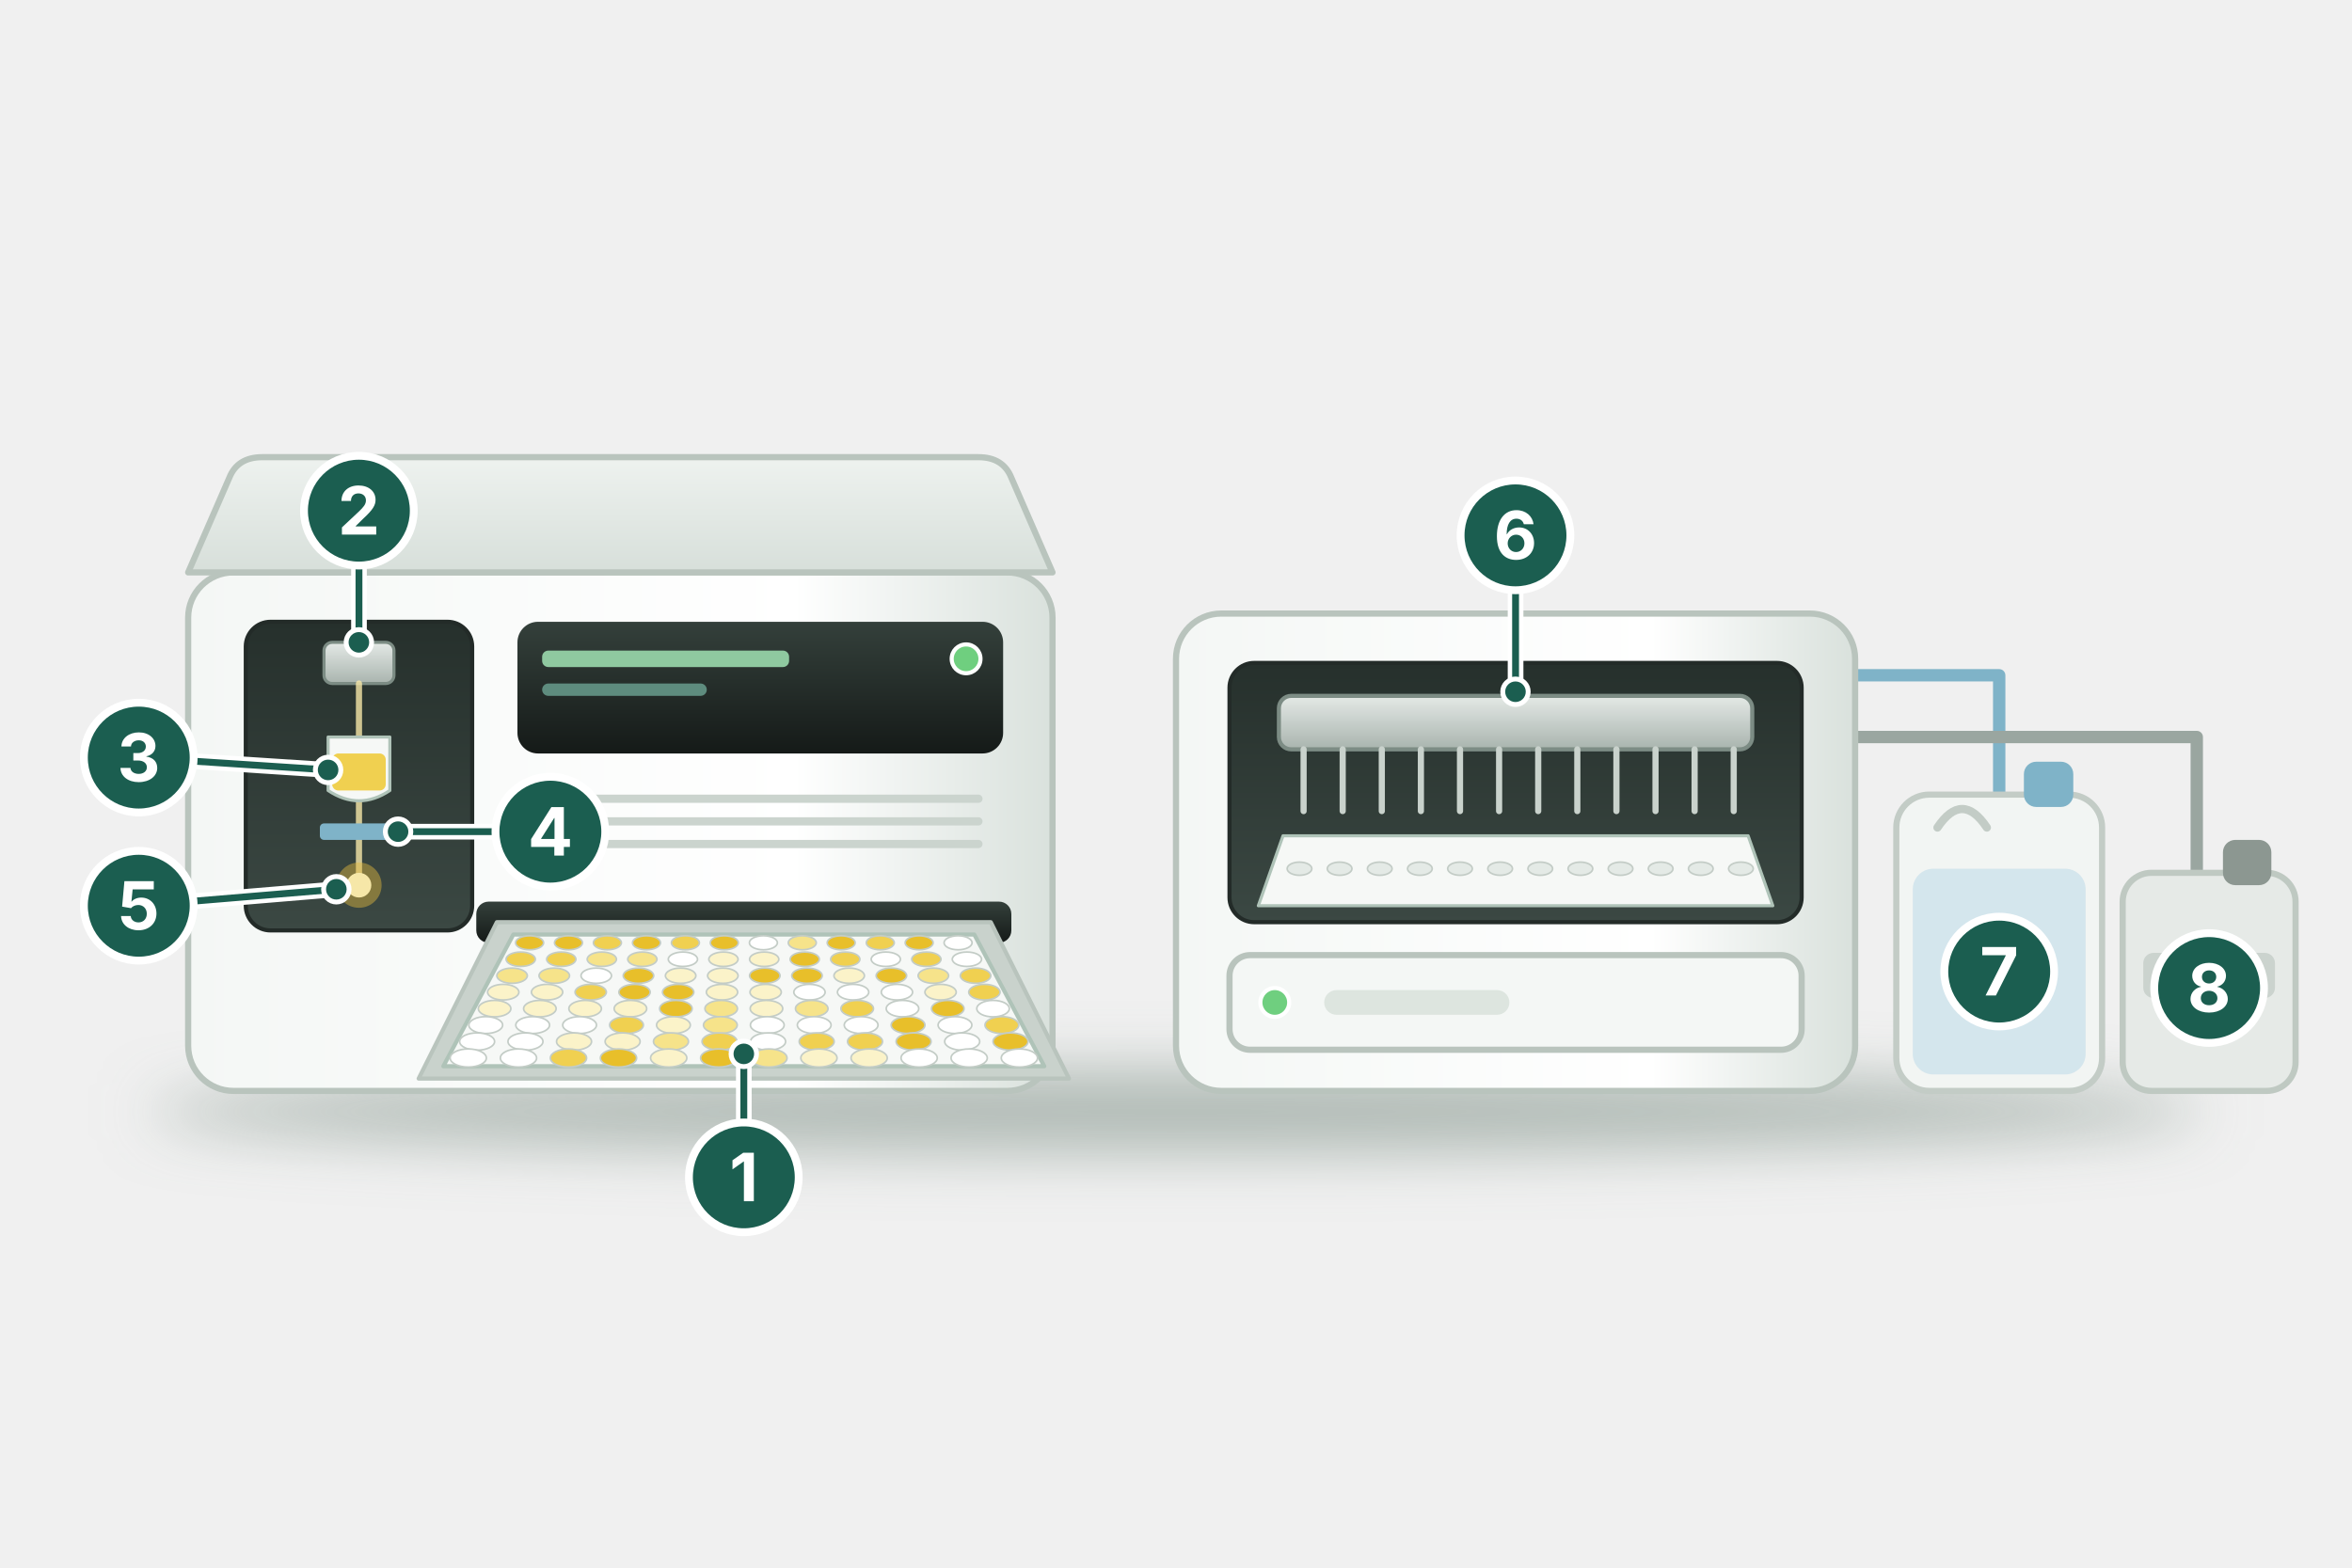
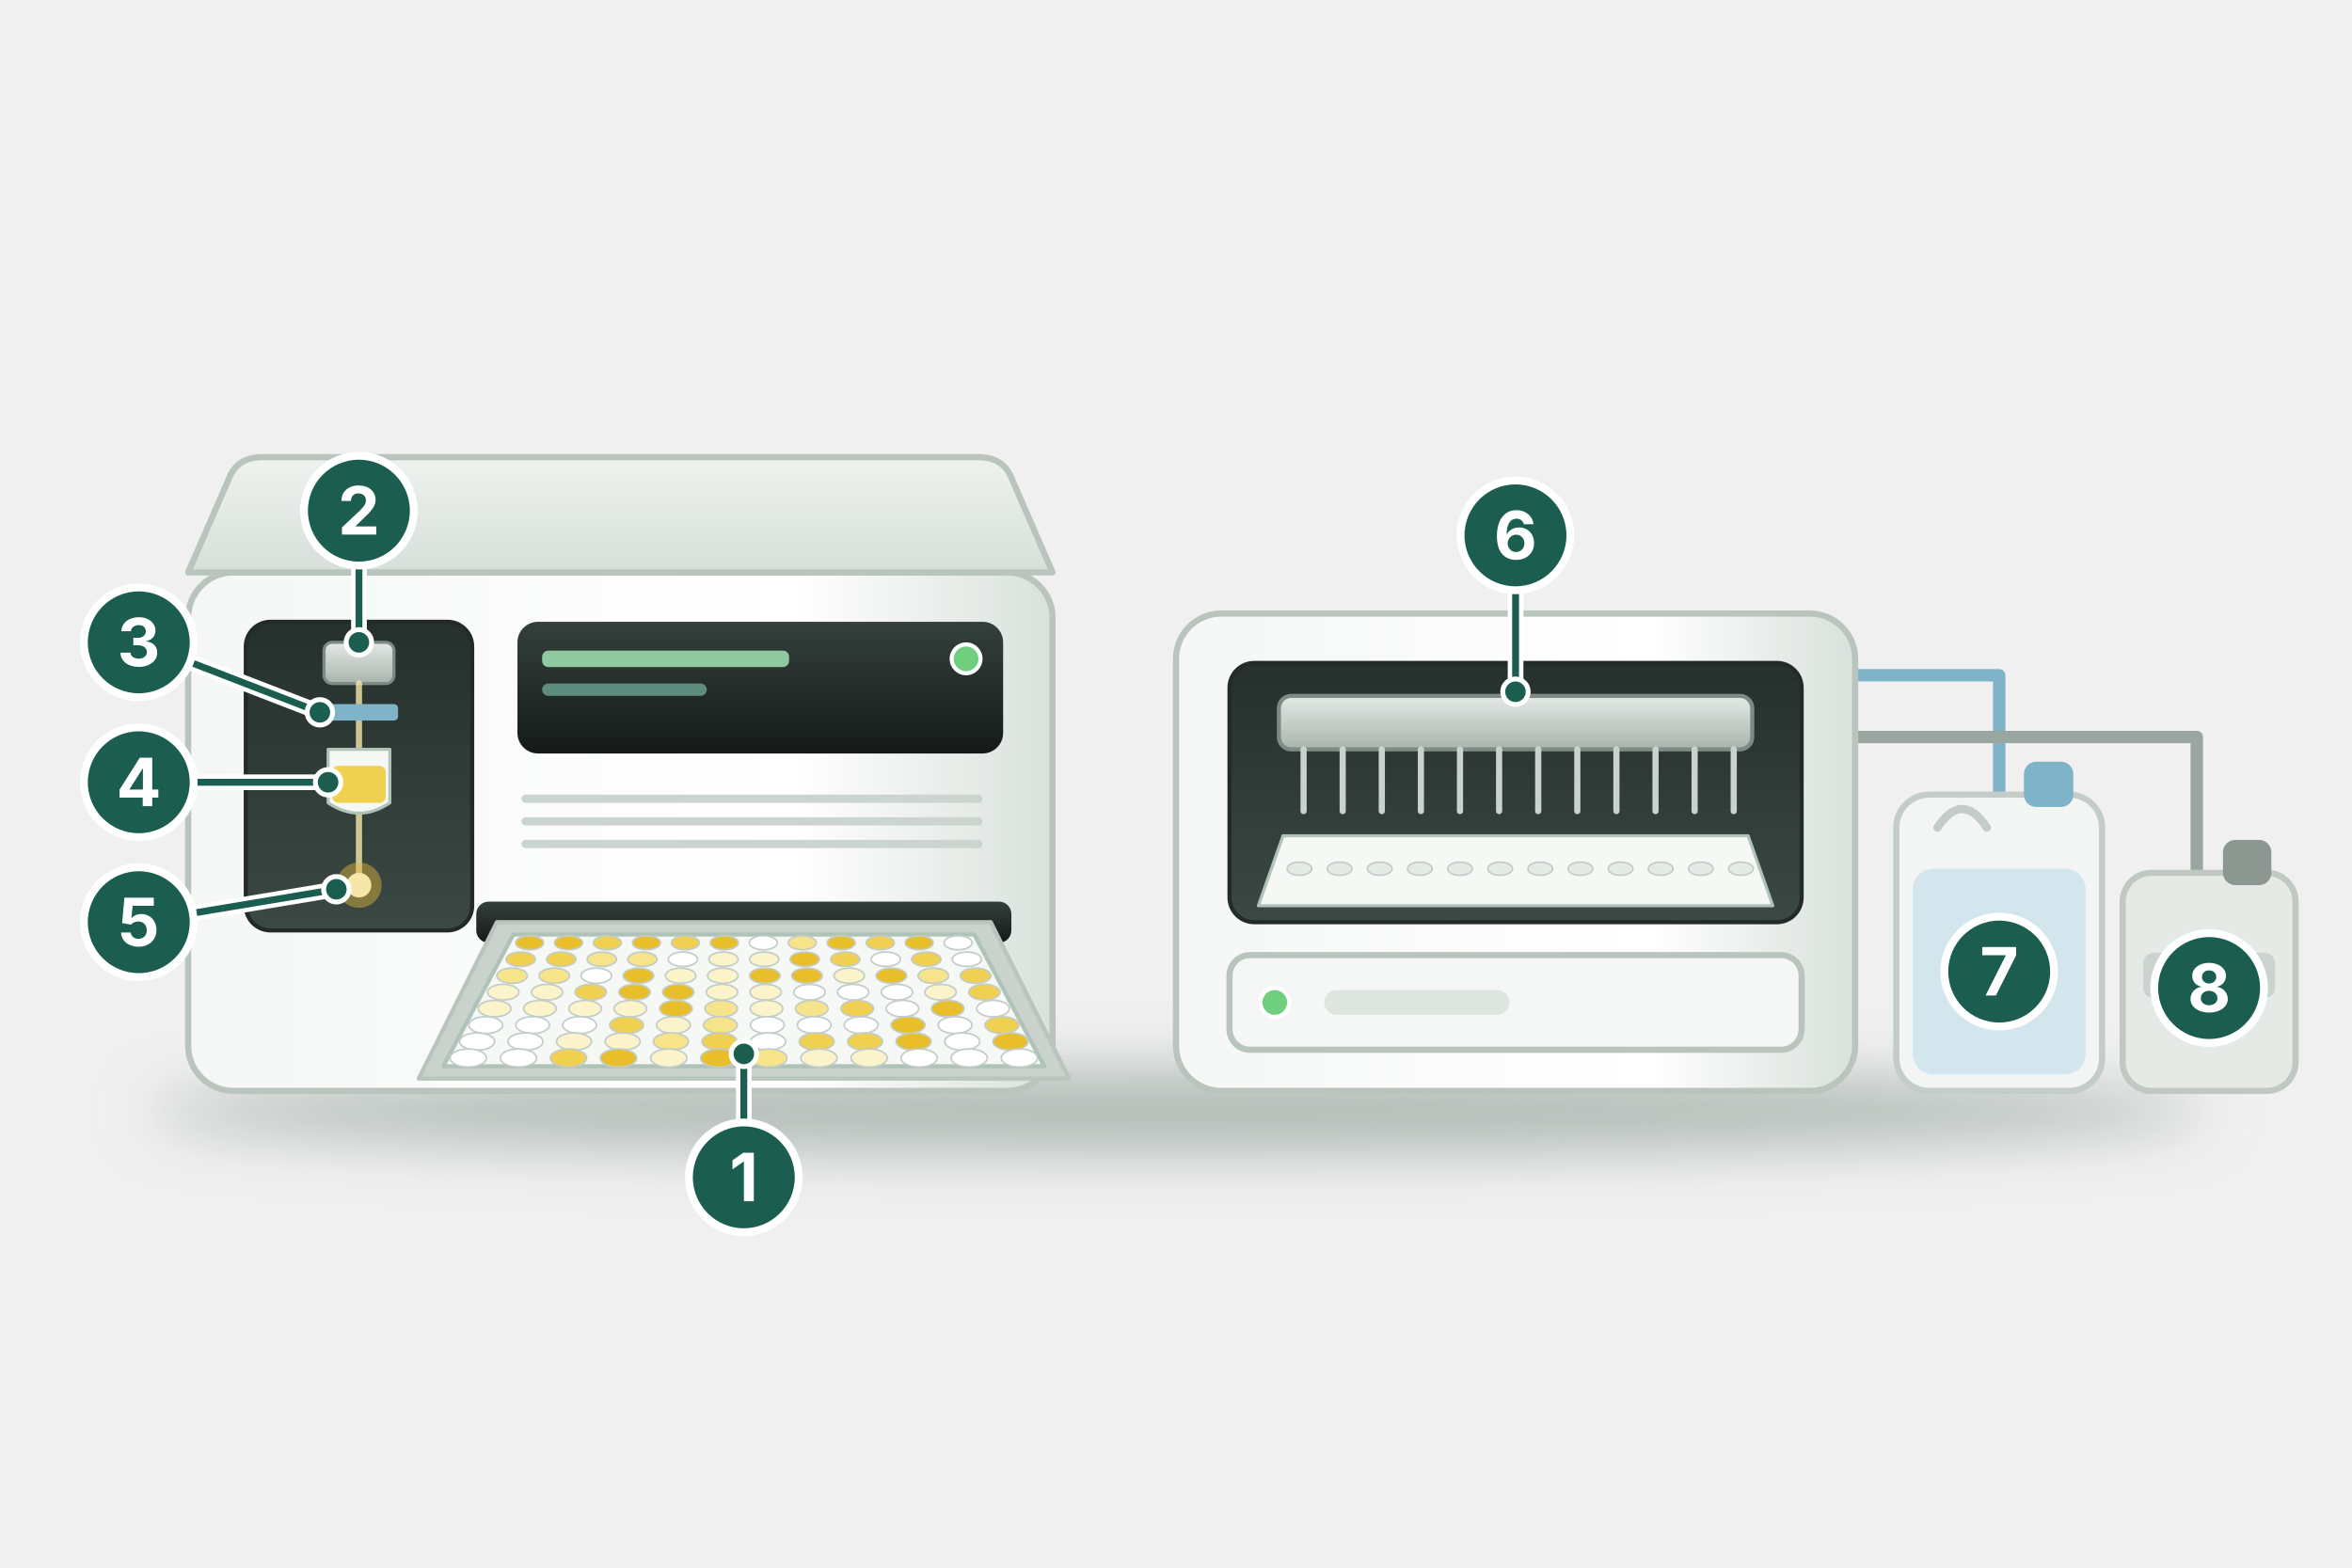
<svg xmlns="http://www.w3.org/2000/svg" viewBox="0 0 1200 800" width="1200" height="800">
  <defs>
    <linearGradient id="body" x1="0" y1="0" x2="0" y2="1">
      <stop offset="0" stop-color="#FFFFFF" />
      <stop offset="1" stop-color="#E1E7E3" />
    </linearGradient>
    <linearGradient id="bodyH" x1="0" y1="0" x2="1" y2="0">
      <stop offset="0" stop-color="#F4F7F5" />
      <stop offset="0.7" stop-color="#FFFFFF" />
      <stop offset="1" stop-color="#D9E1DC" />
    </linearGradient>
    <linearGradient id="topP" x1="0" y1="0" x2="0" y2="1">
      <stop offset="0" stop-color="#EEF2EF" />
      <stop offset="1" stop-color="#D7DFDA" />
    </linearGradient>
    <linearGradient id="deck" x1="0" y1="0" x2="0" y2="1">
      <stop offset="0" stop-color="#C9D4CE" />
      <stop offset="1" stop-color="#E4EAE6" />
    </linearGradient>
    <linearGradient id="screen" x1="0" y1="0" x2="1" y2="1">
      <stop offset="0" stop-color="#1F5A4C" />
      <stop offset="1" stop-color="#143C33" />
    </linearGradient>
    <linearGradient id="dark" x1="0" y1="0" x2="0" y2="1">
      <stop offset="0" stop-color="#34403B" />
      <stop offset="1" stop-color="#151A18" />
    </linearGradient>
    <linearGradient id="niche" x1="0" y1="0" x2="0" y2="1">
      <stop offset="0" stop-color="#26302C" />
      <stop offset="1" stop-color="#3B4843" />
    </linearGradient>
    <linearGradient id="metal" x1="0" y1="0" x2="0" y2="1">
      <stop offset="0" stop-color="#E4E9E6" />
      <stop offset="1" stop-color="#A9B4AE" />
    </linearGradient>
    <linearGradient id="glass" x1="0" y1="0" x2="1" y2="1">
      <stop offset="0" stop-color="#FFFFFF" stop-opacity="0.55" />
      <stop offset="0.45" stop-color="#FFFFFF" stop-opacity="0.08" />
      <stop offset="1" stop-color="#CFE9D9" stop-opacity="0.25" />
    </linearGradient>
    <linearGradient id="liquid" x1="0" y1="0" x2="0" y2="1">
      <stop offset="0" stop-color="#F0D36B" />
      <stop offset="1" stop-color="#E0B73A" />
    </linearGradient>
    <filter id="soft" filterUnits="userSpaceOnUse" x="0" y="0" width="1200" height="800">
      <feGaussianBlur stdDeviation="14" />
    </filter>
  </defs>
  <g transform="translate(-30,-180.4) scale(1.05)">
    <ellipse cx="600" cy="712" rx="500" ry="20" fill="#6F8479" opacity="0.5" filter="url(#soft)" />
    <rect x="120" y="450" width="420" height="252" rx="22" fill="url(#bodyH)" stroke="#B9C4BD" stroke-width="3" />
    <path d="M120 450 L140 404 Q144 394 156 394 H504 Q516 394 520 404 L540 450 Z" fill="url(#topP)" stroke="#B9C4BD" stroke-width="3" stroke-linecap="round" stroke-linejoin="round" />
    <rect x="148" y="474" width="110" height="150" rx="12" fill="url(#niche)" stroke="#232B28" stroke-width="2" />
    <rect x="186" y="484" width="34" height="20" rx="4" fill="url(#metal)" stroke="#7C8C84" stroke-width="1.5" />
    <line x1="203" y1="504" x2="203" y2="600" stroke="#F6E7A8" stroke-width="3" stroke-linecap="round" opacity="0.8" />
-     <path d="M188 530 H218 V 556 Q203 566 188 556 Z" fill="#F6F8F6" stroke="#AFC3B8" stroke-width="1.5" stroke-linecap="round" stroke-linejoin="round" />
-     <rect x="190" y="538" width="26" height="18" rx="3" fill="#F0D050" />
-     <rect x="184" y="572" width="38" height="8" rx="2" fill="#7FB3C8" />
+     <rect x="184" y="514" width="38" height="8" rx="2" fill="#7FB3C8" />
+     <path d="M188 536 H218 V 562 Q203 572 188 562 Z" fill="#F6F8F6" stroke="#AFC3B8" stroke-width="1.5" stroke-linecap="round" stroke-linejoin="round" />
+     <rect x="190" y="544" width="26" height="18" rx="3" fill="#F0D050" />
    <ellipse cx="203.0" cy="602.0" rx="11.0" ry="11.0" fill="#E3B93C" opacity="0.45" />
    <ellipse cx="203.0" cy="602.0" rx="6.0" ry="6.0" fill="#F6E7A8" />
    <rect x="280" y="474" width="236" height="64" rx="10" fill="url(#dark)" />
    <rect x="292" y="488" width="120" height="8" rx="3" fill="#8FC9A0" />
    <rect x="292" y="504" width="80" height="6" rx="3" fill="#5E8C7E" />
    <ellipse cx="498.0" cy="492.0" rx="7.0" ry="7.0" fill="#6FCF7F" stroke="#FFFFFF" stroke-width="2" />
    <line x1="284" y1="560" x2="504" y2="560" stroke="#CBD4CE" stroke-width="4" stroke-linecap="round" />
    <line x1="284" y1="571" x2="504" y2="571" stroke="#CBD4CE" stroke-width="4" stroke-linecap="round" />
    <line x1="284" y1="582" x2="504" y2="582" stroke="#CBD4CE" stroke-width="4" stroke-linecap="round" />
    <rect x="260" y="610" width="260" height="20" rx="6" fill="url(#dark)" />
    <path d="M232 696 L270 620 H510 L548 696 Z" fill="#C9D2CC" stroke="#B9C4BD" stroke-width="2" stroke-linecap="round" stroke-linejoin="round" />
    <path d="M244 690 L278 626 H502 L536 690 Z" fill="#F6F8F6" stroke="#AFC3B8" stroke-width="2" stroke-linecap="round" stroke-linejoin="round" />
    <ellipse cx="285.9" cy="630.0" rx="6.8" ry="3.4" fill="#E8BF2A" stroke="#C3CCC6" stroke-width="0.8" />
    <ellipse cx="304.8" cy="630.0" rx="6.8" ry="3.4" fill="#E8BF2A" stroke="#C3CCC6" stroke-width="0.8" />
    <ellipse cx="323.7" cy="630.0" rx="6.8" ry="3.4" fill="#F0D050" stroke="#C3CCC6" stroke-width="0.8" />
    <ellipse cx="342.7" cy="630.0" rx="6.8" ry="3.4" fill="#E8BF2A" stroke="#C3CCC6" stroke-width="0.8" />
    <ellipse cx="361.6" cy="630.0" rx="6.8" ry="3.4" fill="#F0D050" stroke="#C3CCC6" stroke-width="0.8" />
    <ellipse cx="380.5" cy="630.0" rx="6.8" ry="3.4" fill="#E8BF2A" stroke="#C3CCC6" stroke-width="0.8" />
    <ellipse cx="399.5" cy="630.0" rx="6.8" ry="3.4" fill="#FFFFFF" stroke="#C3CCC6" stroke-width="0.8" />
    <ellipse cx="418.4" cy="630.0" rx="6.8" ry="3.4" fill="#F6E38A" stroke="#C3CCC6" stroke-width="0.8" />
    <ellipse cx="437.3" cy="630.0" rx="6.8" ry="3.4" fill="#E8BF2A" stroke="#C3CCC6" stroke-width="0.8" />
    <ellipse cx="456.3" cy="630.0" rx="6.8" ry="3.4" fill="#F0D050" stroke="#C3CCC6" stroke-width="0.8" />
    <ellipse cx="475.2" cy="630.0" rx="6.8" ry="3.4" fill="#E8BF2A" stroke="#C3CCC6" stroke-width="0.8" />
    <ellipse cx="494.1" cy="630.0" rx="6.8" ry="3.4" fill="#FFFFFF" stroke="#C3CCC6" stroke-width="0.8" />
    <ellipse cx="281.6" cy="638.0" rx="7.1" ry="3.5" fill="#F0D050" stroke="#C3CCC6" stroke-width="0.8" />
    <ellipse cx="301.3" cy="638.0" rx="7.1" ry="3.5" fill="#F0D050" stroke="#C3CCC6" stroke-width="0.8" />
    <ellipse cx="321.0" cy="638.0" rx="7.1" ry="3.5" fill="#F6E38A" stroke="#C3CCC6" stroke-width="0.8" />
    <ellipse cx="340.7" cy="638.0" rx="7.1" ry="3.5" fill="#F6E38A" stroke="#C3CCC6" stroke-width="0.8" />
    <ellipse cx="360.4" cy="638.0" rx="7.1" ry="3.5" fill="#FFFFFF" stroke="#C3CCC6" stroke-width="0.8" />
    <ellipse cx="380.1" cy="638.0" rx="7.1" ry="3.5" fill="#FBF3C9" stroke="#C3CCC6" stroke-width="0.8" />
    <ellipse cx="399.9" cy="638.0" rx="7.1" ry="3.5" fill="#FBF3C9" stroke="#C3CCC6" stroke-width="0.8" />
    <ellipse cx="419.6" cy="638.0" rx="7.1" ry="3.5" fill="#E8BF2A" stroke="#C3CCC6" stroke-width="0.8" />
    <ellipse cx="439.3" cy="638.0" rx="7.1" ry="3.5" fill="#F0D050" stroke="#C3CCC6" stroke-width="0.8" />
    <ellipse cx="459.0" cy="638.0" rx="7.1" ry="3.5" fill="#FFFFFF" stroke="#C3CCC6" stroke-width="0.8" />
    <ellipse cx="478.7" cy="638.0" rx="7.1" ry="3.5" fill="#F0D050" stroke="#C3CCC6" stroke-width="0.8" />
    <ellipse cx="498.4" cy="638.0" rx="7.1" ry="3.5" fill="#FFFFFF" stroke="#C3CCC6" stroke-width="0.8" />
    <ellipse cx="277.4" cy="646.0" rx="7.4" ry="3.7" fill="#F6E38A" stroke="#C3CCC6" stroke-width="0.8" />
    <ellipse cx="297.9" cy="646.0" rx="7.4" ry="3.7" fill="#F6E38A" stroke="#C3CCC6" stroke-width="0.8" />
    <ellipse cx="318.3" cy="646.0" rx="7.4" ry="3.7" fill="#FFFFFF" stroke="#C3CCC6" stroke-width="0.8" />
    <ellipse cx="338.8" cy="646.0" rx="7.4" ry="3.7" fill="#E8BF2A" stroke="#C3CCC6" stroke-width="0.8" />
    <ellipse cx="359.3" cy="646.0" rx="7.4" ry="3.7" fill="#FBF3C9" stroke="#C3CCC6" stroke-width="0.8" />
    <ellipse cx="379.8" cy="646.0" rx="7.4" ry="3.7" fill="#FBF3C9" stroke="#C3CCC6" stroke-width="0.8" />
    <ellipse cx="400.2" cy="646.0" rx="7.4" ry="3.7" fill="#E8BF2A" stroke="#C3CCC6" stroke-width="0.8" />
    <ellipse cx="420.7" cy="646.0" rx="7.4" ry="3.7" fill="#E8BF2A" stroke="#C3CCC6" stroke-width="0.8" />
    <ellipse cx="441.2" cy="646.0" rx="7.4" ry="3.7" fill="#FBF3C9" stroke="#C3CCC6" stroke-width="0.8" />
    <ellipse cx="461.7" cy="646.0" rx="7.4" ry="3.7" fill="#E8BF2A" stroke="#C3CCC6" stroke-width="0.8" />
    <ellipse cx="482.1" cy="646.0" rx="7.4" ry="3.7" fill="#F6E38A" stroke="#C3CCC6" stroke-width="0.8" />
    <ellipse cx="502.6" cy="646.0" rx="7.4" ry="3.7" fill="#F0D050" stroke="#C3CCC6" stroke-width="0.8" />
    <ellipse cx="273.1" cy="654.0" rx="7.6" ry="3.8" fill="#FBF3C9" stroke="#C3CCC6" stroke-width="0.8" />
    <ellipse cx="294.4" cy="654.0" rx="7.6" ry="3.8" fill="#FBF3C9" stroke="#C3CCC6" stroke-width="0.8" />
    <ellipse cx="315.6" cy="654.0" rx="7.6" ry="3.8" fill="#F0D050" stroke="#C3CCC6" stroke-width="0.8" />
    <ellipse cx="336.9" cy="654.0" rx="7.6" ry="3.8" fill="#E8BF2A" stroke="#C3CCC6" stroke-width="0.8" />
    <ellipse cx="358.1" cy="654.0" rx="7.6" ry="3.8" fill="#E8BF2A" stroke="#C3CCC6" stroke-width="0.8" />
    <ellipse cx="379.4" cy="654.0" rx="7.6" ry="3.8" fill="#FBF3C9" stroke="#C3CCC6" stroke-width="0.8" />
    <ellipse cx="400.6" cy="654.0" rx="7.6" ry="3.8" fill="#FBF3C9" stroke="#C3CCC6" stroke-width="0.8" />
    <ellipse cx="421.9" cy="654.0" rx="7.6" ry="3.8" fill="#FFFFFF" stroke="#C3CCC6" stroke-width="0.8" />
    <ellipse cx="443.1" cy="654.0" rx="7.6" ry="3.8" fill="#FFFFFF" stroke="#C3CCC6" stroke-width="0.8" />
    <ellipse cx="464.4" cy="654.0" rx="7.6" ry="3.8" fill="#FFFFFF" stroke="#C3CCC6" stroke-width="0.8" />
    <ellipse cx="485.6" cy="654.0" rx="7.6" ry="3.8" fill="#FBF3C9" stroke="#C3CCC6" stroke-width="0.8" />
    <ellipse cx="506.9" cy="654.0" rx="7.6" ry="3.8" fill="#F0D050" stroke="#C3CCC6" stroke-width="0.8" />
    <ellipse cx="268.9" cy="662.0" rx="7.9" ry="4.0" fill="#FBF3C9" stroke="#C3CCC6" stroke-width="0.8" />
    <ellipse cx="290.9" cy="662.0" rx="7.9" ry="4.0" fill="#FBF3C9" stroke="#C3CCC6" stroke-width="0.8" />
    <ellipse cx="312.9" cy="662.0" rx="7.9" ry="4.0" fill="#FBF3C9" stroke="#C3CCC6" stroke-width="0.8" />
    <ellipse cx="334.9" cy="662.0" rx="7.9" ry="4.0" fill="#FBF3C9" stroke="#C3CCC6" stroke-width="0.8" />
    <ellipse cx="357.0" cy="662.0" rx="7.9" ry="4.0" fill="#E8BF2A" stroke="#C3CCC6" stroke-width="0.8" />
    <ellipse cx="379.0" cy="662.0" rx="7.9" ry="4.0" fill="#F6E38A" stroke="#C3CCC6" stroke-width="0.8" />
    <ellipse cx="401.0" cy="662.0" rx="7.9" ry="4.0" fill="#FBF3C9" stroke="#C3CCC6" stroke-width="0.8" />
    <ellipse cx="423.0" cy="662.0" rx="7.9" ry="4.0" fill="#F6E38A" stroke="#C3CCC6" stroke-width="0.8" />
    <ellipse cx="445.1" cy="662.0" rx="7.9" ry="4.0" fill="#F0D050" stroke="#C3CCC6" stroke-width="0.8" />
    <ellipse cx="467.1" cy="662.0" rx="7.9" ry="4.0" fill="#FFFFFF" stroke="#C3CCC6" stroke-width="0.8" />
    <ellipse cx="489.1" cy="662.0" rx="7.9" ry="4.0" fill="#E8BF2A" stroke="#C3CCC6" stroke-width="0.8" />
    <ellipse cx="511.1" cy="662.0" rx="7.9" ry="4.0" fill="#FFFFFF" stroke="#C3CCC6" stroke-width="0.8" />
    <ellipse cx="264.6" cy="670.0" rx="8.2" ry="4.1" fill="#FFFFFF" stroke="#C3CCC6" stroke-width="0.8" />
    <ellipse cx="287.4" cy="670.0" rx="8.2" ry="4.1" fill="#FFFFFF" stroke="#C3CCC6" stroke-width="0.8" />
    <ellipse cx="310.2" cy="670.0" rx="8.2" ry="4.1" fill="#FFFFFF" stroke="#C3CCC6" stroke-width="0.8" />
    <ellipse cx="333.0" cy="670.0" rx="8.2" ry="4.1" fill="#F0D050" stroke="#C3CCC6" stroke-width="0.8" />
    <ellipse cx="355.8" cy="670.0" rx="8.2" ry="4.1" fill="#FBF3C9" stroke="#C3CCC6" stroke-width="0.8" />
    <ellipse cx="378.6" cy="670.0" rx="8.2" ry="4.1" fill="#F6E38A" stroke="#C3CCC6" stroke-width="0.8" />
    <ellipse cx="401.4" cy="670.0" rx="8.2" ry="4.1" fill="#FFFFFF" stroke="#C3CCC6" stroke-width="0.8" />
    <ellipse cx="424.2" cy="670.0" rx="8.2" ry="4.1" fill="#FFFFFF" stroke="#C3CCC6" stroke-width="0.8" />
    <ellipse cx="447.0" cy="670.0" rx="8.2" ry="4.1" fill="#FFFFFF" stroke="#C3CCC6" stroke-width="0.8" />
    <ellipse cx="469.8" cy="670.0" rx="8.2" ry="4.1" fill="#E8BF2A" stroke="#C3CCC6" stroke-width="0.8" />
    <ellipse cx="492.6" cy="670.0" rx="8.2" ry="4.1" fill="#FFFFFF" stroke="#C3CCC6" stroke-width="0.8" />
    <ellipse cx="515.4" cy="670.0" rx="8.2" ry="4.1" fill="#F0D050" stroke="#C3CCC6" stroke-width="0.8" />
    <ellipse cx="260.4" cy="678.0" rx="8.5" ry="4.2" fill="#FFFFFF" stroke="#C3CCC6" stroke-width="0.8" />
    <ellipse cx="283.9" cy="678.0" rx="8.5" ry="4.2" fill="#FFFFFF" stroke="#C3CCC6" stroke-width="0.8" />
    <ellipse cx="307.5" cy="678.0" rx="8.5" ry="4.2" fill="#FBF3C9" stroke="#C3CCC6" stroke-width="0.8" />
    <ellipse cx="331.1" cy="678.0" rx="8.5" ry="4.2" fill="#FBF3C9" stroke="#C3CCC6" stroke-width="0.8" />
    <ellipse cx="354.6" cy="678.0" rx="8.5" ry="4.2" fill="#F6E38A" stroke="#C3CCC6" stroke-width="0.8" />
    <ellipse cx="378.2" cy="678.0" rx="8.5" ry="4.2" fill="#F0D050" stroke="#C3CCC6" stroke-width="0.8" />
    <ellipse cx="401.8" cy="678.0" rx="8.5" ry="4.2" fill="#FFFFFF" stroke="#C3CCC6" stroke-width="0.8" />
    <ellipse cx="425.4" cy="678.0" rx="8.5" ry="4.2" fill="#F0D050" stroke="#C3CCC6" stroke-width="0.8" />
    <ellipse cx="448.9" cy="678.0" rx="8.5" ry="4.2" fill="#F0D050" stroke="#C3CCC6" stroke-width="0.8" />
    <ellipse cx="472.5" cy="678.0" rx="8.5" ry="4.2" fill="#E8BF2A" stroke="#C3CCC6" stroke-width="0.8" />
    <ellipse cx="496.1" cy="678.0" rx="8.5" ry="4.2" fill="#FFFFFF" stroke="#C3CCC6" stroke-width="0.8" />
    <ellipse cx="519.6" cy="678.0" rx="8.5" ry="4.2" fill="#E8BF2A" stroke="#C3CCC6" stroke-width="0.8" />
    <ellipse cx="256.1" cy="686.0" rx="8.8" ry="4.4" fill="#FFFFFF" stroke="#C3CCC6" stroke-width="0.8" />
    <ellipse cx="280.5" cy="686.0" rx="8.8" ry="4.4" fill="#FFFFFF" stroke="#C3CCC6" stroke-width="0.8" />
    <ellipse cx="304.8" cy="686.0" rx="8.8" ry="4.4" fill="#F0D050" stroke="#C3CCC6" stroke-width="0.8" />
    <ellipse cx="329.1" cy="686.0" rx="8.8" ry="4.4" fill="#E8BF2A" stroke="#C3CCC6" stroke-width="0.8" />
    <ellipse cx="353.5" cy="686.0" rx="8.8" ry="4.4" fill="#FBF3C9" stroke="#C3CCC6" stroke-width="0.8" />
    <ellipse cx="377.8" cy="686.0" rx="8.8" ry="4.4" fill="#E8BF2A" stroke="#C3CCC6" stroke-width="0.8" />
    <ellipse cx="402.2" cy="686.0" rx="8.8" ry="4.4" fill="#F6E38A" stroke="#C3CCC6" stroke-width="0.8" />
    <ellipse cx="426.5" cy="686.0" rx="8.8" ry="4.4" fill="#FBF3C9" stroke="#C3CCC6" stroke-width="0.8" />
    <ellipse cx="450.9" cy="686.0" rx="8.8" ry="4.4" fill="#FBF3C9" stroke="#C3CCC6" stroke-width="0.8" />
    <ellipse cx="475.2" cy="686.0" rx="8.8" ry="4.4" fill="#FFFFFF" stroke="#C3CCC6" stroke-width="0.8" />
    <ellipse cx="499.5" cy="686.0" rx="8.8" ry="4.4" fill="#FFFFFF" stroke="#C3CCC6" stroke-width="0.8" />
    <ellipse cx="523.9" cy="686.0" rx="8.8" ry="4.4" fill="#FFFFFF" stroke="#C3CCC6" stroke-width="0.8" />
    <path d="M1000 560 V 500 H 930" fill="none" stroke="#7FB3C8" stroke-width="6" stroke-linecap="round" stroke-linejoin="round" />
    <path d="M1096 600 V 530 H 930" fill="none" stroke="#9AA6A0" stroke-width="6" stroke-linecap="round" stroke-linejoin="round" />
    <rect x="600" y="470" width="330" height="232" rx="22" fill="url(#bodyH)" stroke="#B9C4BD" stroke-width="3" />
    <rect x="626" y="494" width="278" height="126" rx="12" fill="url(#niche)" stroke="#232B28" stroke-width="2" />
    <rect x="650" y="510" width="230" height="26" rx="6" fill="url(#metal)" stroke="#7C8C84" stroke-width="2" />
    <line x1="662" y1="536" x2="662" y2="566" stroke="#C9D2CC" stroke-width="3" stroke-linecap="round" />
    <line x1="681" y1="536" x2="681" y2="566" stroke="#C9D2CC" stroke-width="3" stroke-linecap="round" />
    <line x1="700" y1="536" x2="700" y2="566" stroke="#C9D2CC" stroke-width="3" stroke-linecap="round" />
    <line x1="719" y1="536" x2="719" y2="566" stroke="#C9D2CC" stroke-width="3" stroke-linecap="round" />
    <line x1="738" y1="536" x2="738" y2="566" stroke="#C9D2CC" stroke-width="3" stroke-linecap="round" />
    <line x1="757" y1="536" x2="757" y2="566" stroke="#C9D2CC" stroke-width="3" stroke-linecap="round" />
    <line x1="776" y1="536" x2="776" y2="566" stroke="#C9D2CC" stroke-width="3" stroke-linecap="round" />
    <line x1="795" y1="536" x2="795" y2="566" stroke="#C9D2CC" stroke-width="3" stroke-linecap="round" />
    <line x1="814" y1="536" x2="814" y2="566" stroke="#C9D2CC" stroke-width="3" stroke-linecap="round" />
    <line x1="833" y1="536" x2="833" y2="566" stroke="#C9D2CC" stroke-width="3" stroke-linecap="round" />
    <line x1="852" y1="536" x2="852" y2="566" stroke="#C9D2CC" stroke-width="3" stroke-linecap="round" />
    <line x1="871" y1="536" x2="871" y2="566" stroke="#C9D2CC" stroke-width="3" stroke-linecap="round" />
    <path d="M640 612 L652 578 H878 L890 612 Z" fill="#F6F8F6" stroke="#AFC3B8" stroke-width="1.5" stroke-linecap="round" stroke-linejoin="round" />
    <ellipse cx="660.0" cy="594.0" rx="6.0" ry="3.2" fill="#E4EAE6" stroke="#C3CCC6" stroke-width="0.8" />
    <ellipse cx="679.5" cy="594.0" rx="6.0" ry="3.2" fill="#E4EAE6" stroke="#C3CCC6" stroke-width="0.8" />
    <ellipse cx="699.0" cy="594.0" rx="6.0" ry="3.2" fill="#E4EAE6" stroke="#C3CCC6" stroke-width="0.8" />
    <ellipse cx="718.5" cy="594.0" rx="6.0" ry="3.2" fill="#E4EAE6" stroke="#C3CCC6" stroke-width="0.8" />
    <ellipse cx="738.0" cy="594.0" rx="6.0" ry="3.2" fill="#E4EAE6" stroke="#C3CCC6" stroke-width="0.8" />
    <ellipse cx="757.5" cy="594.0" rx="6.0" ry="3.2" fill="#E4EAE6" stroke="#C3CCC6" stroke-width="0.8" />
    <ellipse cx="777.0" cy="594.0" rx="6.0" ry="3.2" fill="#E4EAE6" stroke="#C3CCC6" stroke-width="0.8" />
    <ellipse cx="796.5" cy="594.0" rx="6.0" ry="3.2" fill="#E4EAE6" stroke="#C3CCC6" stroke-width="0.8" />
    <ellipse cx="816.0" cy="594.0" rx="6.0" ry="3.2" fill="#E4EAE6" stroke="#C3CCC6" stroke-width="0.8" />
    <ellipse cx="835.5" cy="594.0" rx="6.0" ry="3.2" fill="#E4EAE6" stroke="#C3CCC6" stroke-width="0.8" />
    <ellipse cx="855.0" cy="594.0" rx="6.0" ry="3.2" fill="#E4EAE6" stroke="#C3CCC6" stroke-width="0.8" />
    <ellipse cx="874.5" cy="594.0" rx="6.0" ry="3.2" fill="#E4EAE6" stroke="#C3CCC6" stroke-width="0.8" />
    <rect x="626" y="636" width="278" height="46" rx="10" fill="#F4F7F5" stroke="#B9C4BD" stroke-width="3" />
    <ellipse cx="648.0" cy="659.0" rx="7.0" ry="7.0" fill="#6FCF7F" stroke="#FFFFFF" stroke-width="2" />
    <rect x="672" y="653" width="90" height="12" rx="6" fill="#DDE5DF" />
    <rect x="950" y="558" width="100" height="144" rx="16" fill="#F2F5F3" stroke="#C3CCC6" stroke-width="3" />
    <rect x="958" y="594" width="84" height="100" rx="10" fill="#CFE3EC" opacity="0.85" />
    <rect x="1012" y="542" width="24" height="22" rx="6" fill="#7FB3C8" />
    <path d="M970 574 q12 -18 24 0" fill="none" stroke="#C3CCC6" stroke-width="4" stroke-linecap="round" stroke-linejoin="round" />
    <rect x="1060" y="596" width="84" height="106" rx="14" fill="#E6EAE7" stroke="#BFC9C2" stroke-width="3" />
    <rect x="1070" y="634.9" width="64" height="21.96" rx="5" fill="#CBD3CE" />
    <rect x="1108.72" y="580" width="23.52" height="22" rx="6" fill="#8C9791" />
  </g>
  <g id="callouts" font-family="Inter, Arial, sans-serif" font-weight="700" text-anchor="middle">
    <g class="callout" data-n="1">
      <line x1="379.5" y1="572.8" x2="379.5" y2="537.8" stroke="#FFFFFF" stroke-width="8" stroke-linecap="round" />
      <line x1="379.5" y1="572.8" x2="379.5" y2="537.8" stroke="#1B5E50" stroke-width="3.5" stroke-linecap="round" />
      <ellipse cx="379.5" cy="537.8" rx="6.5" ry="6.5" fill="#1B5E50" stroke="#FFFFFF" stroke-width="2.5" />
      <ellipse cx="379.5" cy="600.8" rx="28.0" ry="28.0" fill="#1B5E50" stroke="#FFFFFF" stroke-width="4" />
      <text x="379.5" y="613.0" font-size="34" fill="#FFFFFF">1</text>
    </g>
    <g class="callout" data-n="2">
      <line x1="183.15" y1="288.6" x2="183.15" y2="327.8" stroke="#FFFFFF" stroke-width="8" stroke-linecap="round" />
      <line x1="183.15" y1="288.6" x2="183.15" y2="327.8" stroke="#1B5E50" stroke-width="3.5" stroke-linecap="round" />
      <ellipse cx="183.1" cy="327.8" rx="6.5" ry="6.5" fill="#1B5E50" stroke="#FFFFFF" stroke-width="2.5" />
      <ellipse cx="183.1" cy="260.6" rx="28.0" ry="28.0" fill="#1B5E50" stroke="#FFFFFF" stroke-width="4" />
      <text x="183.1" y="272.8" font-size="34" fill="#FFFFFF">2</text>
    </g>
    <g class="callout" data-n="3">
-       <line x1="98.741" y1="388.422" x2="167.4" y2="392.9" stroke="#FFFFFF" stroke-width="8" stroke-linecap="round" />
-       <line x1="98.741" y1="388.422" x2="167.4" y2="392.9" stroke="#1B5E50" stroke-width="3.5" stroke-linecap="round" />
-       <ellipse cx="167.4" cy="392.9" rx="6.5" ry="6.5" fill="#1B5E50" stroke="#FFFFFF" stroke-width="2.5" />
-       <ellipse cx="70.8" cy="386.6" rx="28.0" ry="28.0" fill="#1B5E50" stroke="#FFFFFF" stroke-width="4" />
-       <text x="70.8" y="398.8" font-size="34" fill="#FFFFFF">3</text>
+       <line x1="96.918" y1="337.891" x2="163.2" y2="363.5" stroke="#FFFFFF" stroke-width="8" stroke-linecap="round" />
+       <line x1="96.918" y1="337.891" x2="163.2" y2="363.5" stroke="#1B5E50" stroke-width="3.5" stroke-linecap="round" />
+       <ellipse cx="163.2" cy="363.5" rx="6.5" ry="6.5" fill="#1B5E50" stroke="#FFFFFF" stroke-width="2.5" />
+       <ellipse cx="70.8" cy="327.8" rx="28.0" ry="28.0" fill="#1B5E50" stroke="#FFFFFF" stroke-width="4" />
+       <text x="70.8" y="340.0" font-size="34" fill="#FFFFFF">3</text>
    </g>
    <g class="callout" data-n="4">
-       <line x1="252.8" y1="424.4" x2="203.1" y2="424.4" stroke="#FFFFFF" stroke-width="8" stroke-linecap="round" />
-       <line x1="252.8" y1="424.4" x2="203.1" y2="424.4" stroke="#1B5E50" stroke-width="3.5" stroke-linecap="round" />
-       <ellipse cx="203.1" cy="424.4" rx="6.5" ry="6.5" fill="#1B5E50" stroke="#FFFFFF" stroke-width="2.5" />
-       <ellipse cx="280.8" cy="424.4" rx="28.0" ry="28.0" fill="#1B5E50" stroke="#FFFFFF" stroke-width="4" />
-       <text x="280.8" y="436.6" font-size="34" fill="#FFFFFF">4</text>
+       <line x1="98.8" y1="399.2" x2="167.4" y2="399.2" stroke="#FFFFFF" stroke-width="8" stroke-linecap="round" />
+       <line x1="98.8" y1="399.2" x2="167.4" y2="399.2" stroke="#1B5E50" stroke-width="3.5" stroke-linecap="round" />
+       <ellipse cx="167.4" cy="399.2" rx="6.5" ry="6.5" fill="#1B5E50" stroke="#FFFFFF" stroke-width="2.5" />
+       <ellipse cx="70.8" cy="399.2" rx="28.0" ry="28.0" fill="#1B5E50" stroke="#FFFFFF" stroke-width="4" />
+       <text x="70.8" y="411.4" font-size="34" fill="#FFFFFF">4</text>
    </g>
    <g class="callout" data-n="5">
-       <line x1="98.703" y1="459.875" x2="171.6" y2="453.8" stroke="#FFFFFF" stroke-width="8" stroke-linecap="round" />
-       <line x1="98.703" y1="459.875" x2="171.6" y2="453.8" stroke="#1B5E50" stroke-width="3.5" stroke-linecap="round" />
+       <line x1="98.419" y1="465.997" x2="171.6" y2="453.8" stroke="#FFFFFF" stroke-width="8" stroke-linecap="round" />
+       <line x1="98.419" y1="465.997" x2="171.6" y2="453.8" stroke="#1B5E50" stroke-width="3.5" stroke-linecap="round" />
      <ellipse cx="171.6" cy="453.8" rx="6.5" ry="6.5" fill="#1B5E50" stroke="#FFFFFF" stroke-width="2.5" />
-       <ellipse cx="70.8" cy="462.2" rx="28.0" ry="28.0" fill="#1B5E50" stroke="#FFFFFF" stroke-width="4" />
-       <text x="70.8" y="474.4" font-size="34" fill="#FFFFFF">5</text>
+       <ellipse cx="70.8" cy="470.6" rx="28.0" ry="28.0" fill="#1B5E50" stroke="#FFFFFF" stroke-width="4" />
+       <text x="70.8" y="482.8" font-size="34" fill="#FFFFFF">5</text>
    </g>
    <g class="callout" data-n="6">
      <line x1="773.25" y1="301.2" x2="773.25" y2="353" stroke="#FFFFFF" stroke-width="8" stroke-linecap="round" />
      <line x1="773.25" y1="301.2" x2="773.25" y2="353" stroke="#1B5E50" stroke-width="3.5" stroke-linecap="round" />
      <ellipse cx="773.2" cy="353.0" rx="6.5" ry="6.5" fill="#1B5E50" stroke="#FFFFFF" stroke-width="2.5" />
      <ellipse cx="773.2" cy="273.2" rx="28.0" ry="28.0" fill="#1B5E50" stroke="#FFFFFF" stroke-width="4" />
      <text x="773.2" y="285.4" font-size="34" fill="#FFFFFF">6</text>
    </g>
    <g class="callout" data-n="7">
      <ellipse cx="1020.0" cy="495.8" rx="28.0" ry="28.0" fill="#1B5E50" stroke="#FFFFFF" stroke-width="4" />
      <text x="1020.0" y="508.0" font-size="34" fill="#FFFFFF">7</text>
    </g>
    <g class="callout" data-n="8">
      <ellipse cx="1127.1" cy="504.2" rx="28.0" ry="28.0" fill="#1B5E50" stroke="#FFFFFF" stroke-width="4" />
      <text x="1127.1" y="516.4" font-size="34" fill="#FFFFFF">8</text>
    </g>
  </g>
</svg>
